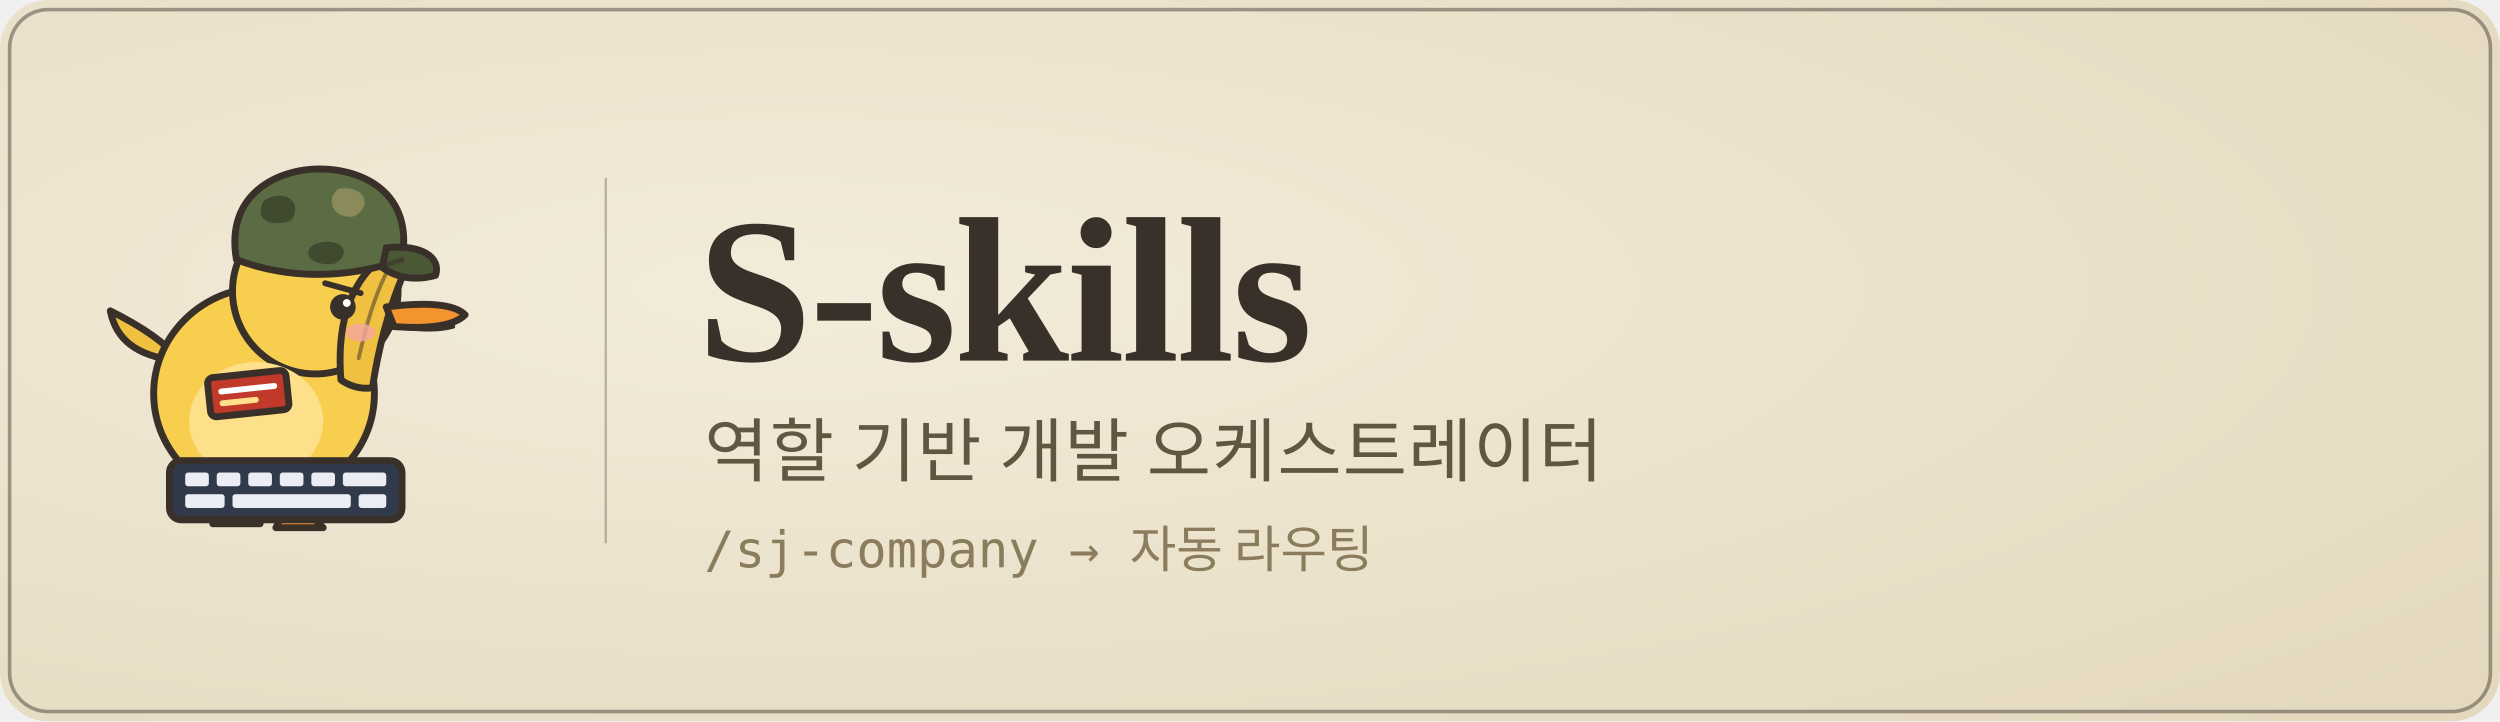
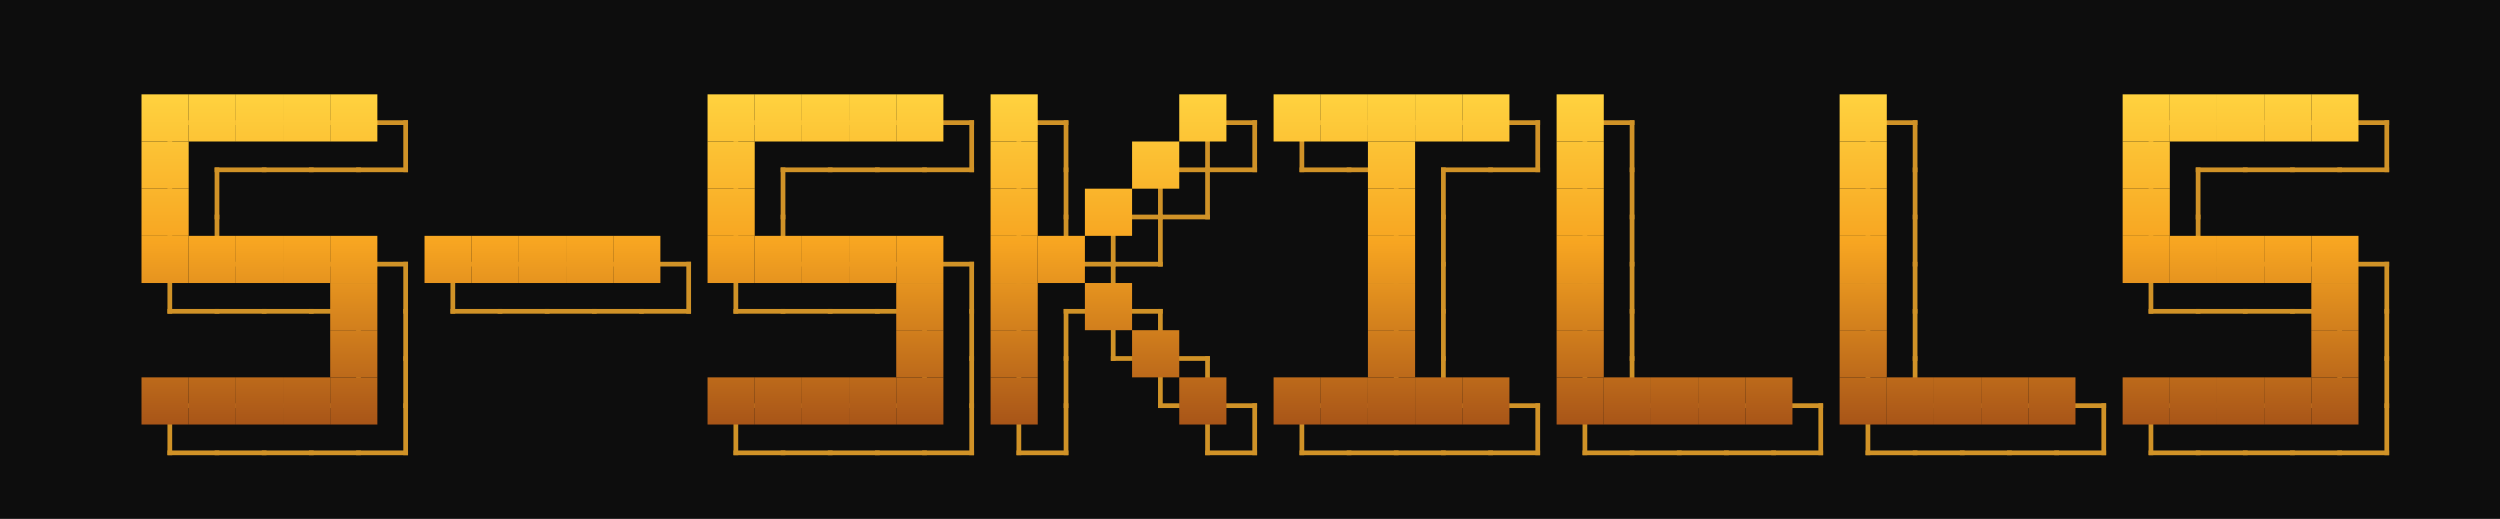
- <svg xmlns="http://www.w3.org/2000/svg" width="1040" height="300" viewBox="0 0 1040 300" fill="none" role="img" aria-label="S-skills — 역할 기반 개발 오케스트레이터">
+ <svg xmlns="http://www.w3.org/2000/svg" width="1060" height="220" viewBox="0 0 1060 220" fill="none" role="img" aria-label="S-skills">
  <defs>
-     <radialGradient id="paper" cx="0.32" cy="0.4" r="0.85">
-       <stop offset="0" stop-color="#f3ecda" />
-       <stop offset="1" stop-color="#e4d9bf" />
-     </radialGradient>
+     <linearGradient id="gold" gradientUnits="userSpaceOnUse" x1="0" y1="40" x2="0" y2="180">
+       <stop offset="0" stop-color="#ffd23f" />
+       <stop offset="0.45" stop-color="#f7a521" />
+       <stop offset="1" stop-color="#a85518" />
+     </linearGradient>
  </defs>
-   <rect x="0" y="0" width="1040" height="300" rx="20" fill="url(#paper)" />
-   <rect x="4" y="4" width="1032" height="292" rx="16" fill="none" stroke="#3a302a" stroke-width="1.5" opacity="0.45" />
-   <g transform="translate(18 26) scale(0.82)" stroke="#3a302a" stroke-width="3.5" stroke-linejoin="round" stroke-linecap="round">
-     <path d="M60 150 C 42 146 36 136 34 126 C 50 134 62 142 70 152 Z" fill="#f0c040" />
-     <ellipse cx="112" cy="168" rx="56" ry="54" fill="#f7ce4d" />
-     <circle cx="138" cy="116" r="42" fill="#f7ce4d" />
-     <ellipse cx="108" cy="182" rx="34" ry="30" fill="#ffe08a" stroke="none" />
-     <path d="M151 161 C 149 136 154 113 171 100 C 178 96 184 101 182 109 C 175 126 170 145 167 165 C 161 166 155 164 151 161 Z" fill="#f0c040" />
-     <path d="M160 150 C 164 133 168 118 175 105" stroke-width="2" fill="none" opacity="0.5" />
-     <path d="M98 100 C 92 66 120 54 140 54 C 162 54 188 66 182 100 C 154 110 124 110 98 100 Z" fill="#5b6b43" />
-     <path d="M174 94 C 192 92 202 99 199 108 C 188 111 179 109 172 104 Z" fill="#4a5836" />
-     <g stroke="none">
-       <path d="M112 70 C 122 64 132 70 126 80 C 116 84 106 80 112 70 Z" fill="#3f4a2e" />
-       <path d="M150 64 C 162 62 168 72 158 78 C 148 80 142 70 150 64 Z" fill="#8a8a5a" />
-       <path d="M138 92 C 150 88 158 96 148 102 C 136 104 130 96 138 92 Z" fill="#3f4a2e" />
-     </g>
-     <path d="M98 100 C 124 110 154 110 182 100" stroke-width="2.5" fill="none" opacity="0.6" />
-     <path d="M143 112 L 161 117" stroke-width="3" fill="none" />
-     <circle cx="152" cy="124" r="6.5" fill="#3a302a" stroke="none" />
-     <circle cx="154" cy="122" r="2" fill="#ffffff" stroke="none" />
-     <ellipse cx="161" cy="137" rx="7.5" ry="4.5" fill="#f6a8a0" stroke="none" opacity="0.8" />
-     <path d="M174 124 Q 206 120 214 128 Q 206 136 178 134 Z" fill="#f3942f" />
-     <path d="M178 134 Q 198 137 208 134" stroke-width="2" fill="none" />
-     <g transform="rotate(-6 104 168)">
-       <rect x="84" y="158" width="40" height="20" rx="3" fill="#c0392b" />
-       <rect x="89" y="164" width="30" height="3" rx="1.5" fill="#ffffff" stroke="none" />
-       <rect x="89" y="170" width="20" height="3" rx="1.5" fill="#ffe08a" stroke="none" />
-     </g>
-     <path d="M96 218 L 86 234 L 110 234 Z" fill="#f3942f" />
-     <path d="M126 220 L 118 236 L 142 236 Z" fill="#f3942f" />
-     <rect x="64" y="202" width="118" height="30" rx="6" fill="#313a4a" />
-     <g fill="#eaeef4" stroke="none">
-       <rect x="72" y="208" width="12" height="7" rx="1.5" />
-       <rect x="88" y="208" width="12" height="7" rx="1.5" />
-       <rect x="104" y="208" width="12" height="7" rx="1.5" />
-       <rect x="120" y="208" width="12" height="7" rx="1.5" />
-       <rect x="136" y="208" width="12" height="7" rx="1.5" />
-       <rect x="152" y="208" width="22" height="7" rx="1.5" />
-       <rect x="72" y="219" width="20" height="7" rx="1.5" />
-       <rect x="96" y="219" width="60" height="7" rx="1.5" />
-       <rect x="160" y="219" width="14" height="7" rx="1.5" />
-     </g>
+   <rect x="0" y="0" width="1060" height="220" fill="#0d0d0d" />
+   <g stroke="#f2a92b" stroke-width="2.0" opacity="0.85" stroke-linecap="square">
+     <line x1="72.0" y1="52.0" x2="92.0" y2="52.0" />
+     <line x1="72.0" y1="52.0" x2="72.0" y2="72.0" />
+     <line x1="92.0" y1="52.0" x2="112.0" y2="52.0" />
+     <line x1="92.0" y1="72.0" x2="112.0" y2="72.0" />
+     <line x1="112.0" y1="52.0" x2="132.0" y2="52.0" />
+     <line x1="112.0" y1="72.0" x2="132.0" y2="72.0" />
+     <line x1="132.0" y1="52.0" x2="152.0" y2="52.0" />
+     <line x1="132.0" y1="72.0" x2="152.0" y2="72.0" />
+     <line x1="152.0" y1="52.0" x2="172.0" y2="52.0" />
+     <line x1="152.0" y1="72.0" x2="172.0" y2="72.0" />
+     <line x1="172.0" y1="52.0" x2="172.0" y2="72.0" />
+     <line x1="72.0" y1="72.0" x2="72.0" y2="92.0" />
+     <line x1="92.0" y1="72.0" x2="92.0" y2="92.0" />
+     <line x1="72.0" y1="92.0" x2="72.0" y2="112.0" />
+     <line x1="92.0" y1="92.0" x2="92.0" y2="112.0" />
+     <line x1="72.0" y1="132.0" x2="92.0" y2="132.0" />
+     <line x1="72.0" y1="112.0" x2="72.0" y2="132.0" />
+     <line x1="92.0" y1="112.0" x2="112.0" y2="112.0" />
+     <line x1="92.0" y1="132.0" x2="112.0" y2="132.0" />
+     <line x1="112.0" y1="112.0" x2="132.0" y2="112.0" />
+     <line x1="112.0" y1="132.0" x2="132.0" y2="132.0" />
+     <line x1="132.0" y1="112.0" x2="152.0" y2="112.0" />
+     <line x1="132.0" y1="132.0" x2="152.0" y2="132.0" />
+     <line x1="152.0" y1="112.0" x2="172.0" y2="112.0" />
+     <line x1="172.0" y1="112.0" x2="172.0" y2="132.0" />
+     <line x1="152.0" y1="132.0" x2="152.0" y2="152.0" />
+     <line x1="172.0" y1="132.0" x2="172.0" y2="152.0" />
+     <line x1="152.0" y1="152.0" x2="152.0" y2="172.0" />
+     <line x1="172.0" y1="152.0" x2="172.0" y2="172.0" />
+     <line x1="72.0" y1="172.0" x2="92.0" y2="172.0" />
+     <line x1="72.0" y1="192.0" x2="92.0" y2="192.0" />
+     <line x1="72.0" y1="172.0" x2="72.0" y2="192.0" />
+     <line x1="92.0" y1="172.0" x2="112.0" y2="172.0" />
+     <line x1="92.0" y1="192.0" x2="112.0" y2="192.0" />
+     <line x1="112.0" y1="172.0" x2="132.0" y2="172.0" />
+     <line x1="112.0" y1="192.0" x2="132.0" y2="192.0" />
+     <line x1="132.0" y1="172.0" x2="152.0" y2="172.0" />
+     <line x1="132.0" y1="192.0" x2="152.0" y2="192.0" />
+     <line x1="152.0" y1="192.0" x2="172.0" y2="192.0" />
+     <line x1="172.0" y1="172.0" x2="172.0" y2="192.0" />
+     <line x1="192.0" y1="112.0" x2="212.0" y2="112.0" />
+     <line x1="192.0" y1="132.0" x2="212.0" y2="132.0" />
+     <line x1="192.0" y1="112.0" x2="192.0" y2="132.0" />
+     <line x1="212.0" y1="112.0" x2="232.0" y2="112.0" />
+     <line x1="212.0" y1="132.0" x2="232.0" y2="132.0" />
+     <line x1="232.0" y1="112.0" x2="252.0" y2="112.0" />
+     <line x1="232.0" y1="132.0" x2="252.0" y2="132.0" />
+     <line x1="252.0" y1="112.0" x2="272.0" y2="112.0" />
+     <line x1="252.0" y1="132.0" x2="272.0" y2="132.0" />
+     <line x1="272.0" y1="112.0" x2="292.0" y2="112.0" />
+     <line x1="272.0" y1="132.0" x2="292.0" y2="132.0" />
+     <line x1="292.0" y1="112.0" x2="292.0" y2="132.0" />
+     <line x1="312.0" y1="52.0" x2="332.0" y2="52.0" />
+     <line x1="312.0" y1="52.0" x2="312.0" y2="72.0" />
+     <line x1="332.0" y1="52.0" x2="352.0" y2="52.0" />
+     <line x1="332.0" y1="72.0" x2="352.0" y2="72.0" />
+     <line x1="352.0" y1="52.0" x2="372.0" y2="52.0" />
+     <line x1="352.0" y1="72.0" x2="372.0" y2="72.0" />
+     <line x1="372.0" y1="52.0" x2="392.0" y2="52.0" />
+     <line x1="372.0" y1="72.0" x2="392.0" y2="72.0" />
+     <line x1="392.0" y1="52.0" x2="412.0" y2="52.0" />
+     <line x1="392.0" y1="72.0" x2="412.0" y2="72.0" />
+     <line x1="412.0" y1="52.0" x2="412.0" y2="72.0" />
+     <line x1="312.0" y1="72.0" x2="312.0" y2="92.0" />
+     <line x1="332.0" y1="72.0" x2="332.0" y2="92.0" />
+     <line x1="312.0" y1="92.0" x2="312.0" y2="112.0" />
+     <line x1="332.0" y1="92.0" x2="332.0" y2="112.0" />
+     <line x1="312.0" y1="132.0" x2="332.0" y2="132.0" />
+     <line x1="312.0" y1="112.0" x2="312.0" y2="132.0" />
+     <line x1="332.0" y1="112.0" x2="352.0" y2="112.0" />
+     <line x1="332.0" y1="132.0" x2="352.0" y2="132.0" />
+     <line x1="352.0" y1="112.0" x2="372.0" y2="112.0" />
+     <line x1="352.0" y1="132.0" x2="372.0" y2="132.0" />
+     <line x1="372.0" y1="112.0" x2="392.0" y2="112.0" />
+     <line x1="372.0" y1="132.0" x2="392.0" y2="132.0" />
+     <line x1="392.0" y1="112.0" x2="412.0" y2="112.0" />
+     <line x1="412.0" y1="112.0" x2="412.0" y2="132.0" />
+     <line x1="392.0" y1="132.0" x2="392.0" y2="152.0" />
+     <line x1="412.0" y1="132.0" x2="412.0" y2="152.0" />
+     <line x1="392.0" y1="152.0" x2="392.0" y2="172.0" />
+     <line x1="412.0" y1="152.0" x2="412.0" y2="172.0" />
+     <line x1="312.0" y1="172.0" x2="332.0" y2="172.0" />
+     <line x1="312.0" y1="192.0" x2="332.0" y2="192.0" />
+     <line x1="312.0" y1="172.0" x2="312.0" y2="192.0" />
+     <line x1="332.0" y1="172.0" x2="352.0" y2="172.0" />
+     <line x1="332.0" y1="192.0" x2="352.0" y2="192.0" />
+     <line x1="352.0" y1="172.0" x2="372.0" y2="172.0" />
+     <line x1="352.0" y1="192.0" x2="372.0" y2="192.0" />
+     <line x1="372.0" y1="172.0" x2="392.0" y2="172.0" />
+     <line x1="372.0" y1="192.0" x2="392.0" y2="192.0" />
+     <line x1="392.0" y1="192.0" x2="412.0" y2="192.0" />
+     <line x1="412.0" y1="172.0" x2="412.0" y2="192.0" />
+     <line x1="432.0" y1="52.0" x2="452.0" y2="52.0" />
+     <line x1="432.0" y1="52.0" x2="432.0" y2="72.0" />
+     <line x1="452.0" y1="52.0" x2="452.0" y2="72.0" />
+     <line x1="512.0" y1="52.0" x2="532.0" y2="52.0" />
+     <line x1="512.0" y1="72.0" x2="532.0" y2="72.0" />
+     <line x1="512.0" y1="52.0" x2="512.0" y2="72.0" />
+     <line x1="532.0" y1="52.0" x2="532.0" y2="72.0" />
+     <line x1="432.0" y1="72.0" x2="432.0" y2="92.0" />
+     <line x1="452.0" y1="72.0" x2="452.0" y2="92.0" />
+     <line x1="492.0" y1="72.0" x2="512.0" y2="72.0" />
+     <line x1="492.0" y1="92.0" x2="512.0" y2="92.0" />
+     <line x1="492.0" y1="72.0" x2="492.0" y2="92.0" />
+     <line x1="512.0" y1="72.0" x2="512.0" y2="92.0" />
+     <line x1="432.0" y1="92.0" x2="432.0" y2="112.0" />
+     <line x1="452.0" y1="92.0" x2="452.0" y2="112.0" />
+     <line x1="472.0" y1="92.0" x2="492.0" y2="92.0" />
+     <line x1="472.0" y1="112.0" x2="492.0" y2="112.0" />
+     <line x1="472.0" y1="92.0" x2="472.0" y2="112.0" />
+     <line x1="492.0" y1="92.0" x2="492.0" y2="112.0" />
+     <line x1="432.0" y1="112.0" x2="432.0" y2="132.0" />
+     <line x1="452.0" y1="112.0" x2="472.0" y2="112.0" />
+     <line x1="452.0" y1="132.0" x2="472.0" y2="132.0" />
+     <line x1="472.0" y1="112.0" x2="472.0" y2="132.0" />
+     <line x1="432.0" y1="132.0" x2="432.0" y2="152.0" />
+     <line x1="452.0" y1="132.0" x2="452.0" y2="152.0" />
+     <line x1="472.0" y1="132.0" x2="492.0" y2="132.0" />
+     <line x1="472.0" y1="152.0" x2="492.0" y2="152.0" />
+     <line x1="472.0" y1="132.0" x2="472.0" y2="152.0" />
+     <line x1="492.0" y1="132.0" x2="492.0" y2="152.0" />
+     <line x1="432.0" y1="152.0" x2="432.0" y2="172.0" />
+     <line x1="452.0" y1="152.0" x2="452.0" y2="172.0" />
+     <line x1="492.0" y1="152.0" x2="512.0" y2="152.0" />
+     <line x1="492.0" y1="172.0" x2="512.0" y2="172.0" />
+     <line x1="492.0" y1="152.0" x2="492.0" y2="172.0" />
+     <line x1="512.0" y1="152.0" x2="512.0" y2="172.0" />
+     <line x1="432.0" y1="192.0" x2="452.0" y2="192.0" />
+     <line x1="432.0" y1="172.0" x2="432.0" y2="192.0" />
+     <line x1="452.0" y1="172.0" x2="452.0" y2="192.0" />
+     <line x1="512.0" y1="172.0" x2="532.0" y2="172.0" />
+     <line x1="512.0" y1="192.0" x2="532.0" y2="192.0" />
+     <line x1="512.0" y1="172.0" x2="512.0" y2="192.0" />
+     <line x1="532.0" y1="172.0" x2="532.0" y2="192.0" />
+     <line x1="552.0" y1="52.0" x2="572.0" y2="52.0" />
+     <line x1="552.0" y1="72.0" x2="572.0" y2="72.0" />
+     <line x1="552.0" y1="52.0" x2="552.0" y2="72.0" />
+     <line x1="572.0" y1="52.0" x2="592.0" y2="52.0" />
+     <line x1="572.0" y1="72.0" x2="592.0" y2="72.0" />
+     <line x1="592.0" y1="52.0" x2="612.0" y2="52.0" />
+     <line x1="612.0" y1="52.0" x2="632.0" y2="52.0" />
+     <line x1="612.0" y1="72.0" x2="632.0" y2="72.0" />
+     <line x1="632.0" y1="52.0" x2="652.0" y2="52.0" />
+     <line x1="632.0" y1="72.0" x2="652.0" y2="72.0" />
+     <line x1="652.0" y1="52.0" x2="652.0" y2="72.0" />
+     <line x1="592.0" y1="72.0" x2="592.0" y2="92.0" />
+     <line x1="612.0" y1="72.0" x2="612.0" y2="92.0" />
+     <line x1="592.0" y1="92.0" x2="592.0" y2="112.0" />
+     <line x1="612.0" y1="92.0" x2="612.0" y2="112.0" />
+     <line x1="592.0" y1="112.0" x2="592.0" y2="132.0" />
+     <line x1="612.0" y1="112.0" x2="612.0" y2="132.0" />
+     <line x1="592.0" y1="132.0" x2="592.0" y2="152.0" />
+     <line x1="612.0" y1="132.0" x2="612.0" y2="152.0" />
+     <line x1="592.0" y1="152.0" x2="592.0" y2="172.0" />
+     <line x1="612.0" y1="152.0" x2="612.0" y2="172.0" />
+     <line x1="552.0" y1="172.0" x2="572.0" y2="172.0" />
+     <line x1="552.0" y1="192.0" x2="572.0" y2="192.0" />
+     <line x1="552.0" y1="172.0" x2="552.0" y2="192.0" />
+     <line x1="572.0" y1="172.0" x2="592.0" y2="172.0" />
+     <line x1="572.0" y1="192.0" x2="592.0" y2="192.0" />
+     <line x1="592.0" y1="192.0" x2="612.0" y2="192.0" />
+     <line x1="612.0" y1="172.0" x2="632.0" y2="172.0" />
+     <line x1="612.0" y1="192.0" x2="632.0" y2="192.0" />
+     <line x1="632.0" y1="172.0" x2="652.0" y2="172.0" />
+     <line x1="632.0" y1="192.0" x2="652.0" y2="192.0" />
+     <line x1="652.0" y1="172.0" x2="652.0" y2="192.0" />
+     <line x1="672.0" y1="52.0" x2="692.0" y2="52.0" />
+     <line x1="672.0" y1="52.0" x2="672.0" y2="72.0" />
+     <line x1="692.0" y1="52.0" x2="692.0" y2="72.0" />
+     <line x1="672.0" y1="72.0" x2="672.0" y2="92.0" />
+     <line x1="692.0" y1="72.0" x2="692.0" y2="92.0" />
+     <line x1="672.0" y1="92.0" x2="672.0" y2="112.0" />
+     <line x1="692.0" y1="92.0" x2="692.0" y2="112.0" />
+     <line x1="672.0" y1="112.0" x2="672.0" y2="132.0" />
+     <line x1="692.0" y1="112.0" x2="692.0" y2="132.0" />
+     <line x1="672.0" y1="132.0" x2="672.0" y2="152.0" />
+     <line x1="692.0" y1="132.0" x2="692.0" y2="152.0" />
+     <line x1="672.0" y1="152.0" x2="672.0" y2="172.0" />
+     <line x1="692.0" y1="152.0" x2="692.0" y2="172.0" />
+     <line x1="672.0" y1="192.0" x2="692.0" y2="192.0" />
+     <line x1="672.0" y1="172.0" x2="672.0" y2="192.0" />
+     <line x1="692.0" y1="172.0" x2="712.0" y2="172.0" />
+     <line x1="692.0" y1="192.0" x2="712.0" y2="192.0" />
+     <line x1="712.0" y1="172.0" x2="732.0" y2="172.0" />
+     <line x1="712.0" y1="192.0" x2="732.0" y2="192.0" />
+     <line x1="732.0" y1="172.0" x2="752.0" y2="172.0" />
+     <line x1="732.0" y1="192.0" x2="752.0" y2="192.0" />
+     <line x1="752.0" y1="172.0" x2="772.0" y2="172.0" />
+     <line x1="752.0" y1="192.0" x2="772.0" y2="192.0" />
+     <line x1="772.0" y1="172.0" x2="772.0" y2="192.0" />
+     <line x1="792.0" y1="52.0" x2="812.0" y2="52.0" />
+     <line x1="792.0" y1="52.0" x2="792.0" y2="72.0" />
+     <line x1="812.0" y1="52.0" x2="812.0" y2="72.0" />
+     <line x1="792.0" y1="72.0" x2="792.0" y2="92.0" />
+     <line x1="812.0" y1="72.0" x2="812.0" y2="92.0" />
+     <line x1="792.0" y1="92.0" x2="792.0" y2="112.0" />
+     <line x1="812.0" y1="92.0" x2="812.0" y2="112.0" />
+     <line x1="792.0" y1="112.0" x2="792.0" y2="132.0" />
+     <line x1="812.0" y1="112.0" x2="812.0" y2="132.0" />
+     <line x1="792.0" y1="132.0" x2="792.0" y2="152.0" />
+     <line x1="812.0" y1="132.0" x2="812.0" y2="152.0" />
+     <line x1="792.0" y1="152.0" x2="792.0" y2="172.0" />
+     <line x1="812.0" y1="152.0" x2="812.0" y2="172.0" />
+     <line x1="792.0" y1="192.0" x2="812.0" y2="192.0" />
+     <line x1="792.0" y1="172.0" x2="792.0" y2="192.0" />
+     <line x1="812.0" y1="172.0" x2="832.0" y2="172.0" />
+     <line x1="812.0" y1="192.0" x2="832.0" y2="192.0" />
+     <line x1="832.0" y1="172.0" x2="852.0" y2="172.0" />
+     <line x1="832.0" y1="192.0" x2="852.0" y2="192.0" />
+     <line x1="852.0" y1="172.0" x2="872.0" y2="172.0" />
+     <line x1="852.0" y1="192.0" x2="872.0" y2="192.0" />
+     <line x1="872.0" y1="172.0" x2="892.0" y2="172.0" />
+     <line x1="872.0" y1="192.0" x2="892.0" y2="192.0" />
+     <line x1="892.0" y1="172.0" x2="892.0" y2="192.0" />
+     <line x1="912.0" y1="52.0" x2="932.0" y2="52.0" />
+     <line x1="912.0" y1="52.0" x2="912.0" y2="72.0" />
+     <line x1="932.0" y1="52.0" x2="952.0" y2="52.0" />
+     <line x1="932.0" y1="72.0" x2="952.0" y2="72.0" />
+     <line x1="952.0" y1="52.0" x2="972.0" y2="52.0" />
+     <line x1="952.0" y1="72.0" x2="972.0" y2="72.0" />
+     <line x1="972.0" y1="52.0" x2="992.0" y2="52.0" />
+     <line x1="972.0" y1="72.0" x2="992.0" y2="72.0" />
+     <line x1="992.0" y1="52.0" x2="1012.0" y2="52.0" />
+     <line x1="992.0" y1="72.0" x2="1012.0" y2="72.0" />
+     <line x1="1012.0" y1="52.0" x2="1012.0" y2="72.0" />
+     <line x1="912.0" y1="72.0" x2="912.0" y2="92.0" />
+     <line x1="932.0" y1="72.0" x2="932.0" y2="92.0" />
+     <line x1="912.0" y1="92.0" x2="912.0" y2="112.0" />
+     <line x1="932.0" y1="92.0" x2="932.0" y2="112.0" />
+     <line x1="912.0" y1="132.0" x2="932.0" y2="132.0" />
+     <line x1="912.0" y1="112.0" x2="912.0" y2="132.0" />
+     <line x1="932.0" y1="112.0" x2="952.0" y2="112.0" />
+     <line x1="932.0" y1="132.0" x2="952.0" y2="132.0" />
+     <line x1="952.0" y1="112.0" x2="972.0" y2="112.0" />
+     <line x1="952.0" y1="132.0" x2="972.0" y2="132.0" />
+     <line x1="972.0" y1="112.0" x2="992.0" y2="112.0" />
+     <line x1="972.0" y1="132.0" x2="992.0" y2="132.0" />
+     <line x1="992.0" y1="112.0" x2="1012.0" y2="112.0" />
+     <line x1="1012.0" y1="112.0" x2="1012.0" y2="132.0" />
+     <line x1="992.0" y1="132.0" x2="992.0" y2="152.0" />
+     <line x1="1012.0" y1="132.0" x2="1012.0" y2="152.0" />
+     <line x1="992.0" y1="152.0" x2="992.0" y2="172.0" />
+     <line x1="1012.0" y1="152.0" x2="1012.0" y2="172.0" />
+     <line x1="912.0" y1="172.0" x2="932.0" y2="172.0" />
+     <line x1="912.0" y1="192.0" x2="932.0" y2="192.0" />
+     <line x1="912.0" y1="172.0" x2="912.0" y2="192.0" />
+     <line x1="932.0" y1="172.0" x2="952.0" y2="172.0" />
+     <line x1="932.0" y1="192.0" x2="952.0" y2="192.0" />
+     <line x1="952.0" y1="172.0" x2="972.0" y2="172.0" />
+     <line x1="952.0" y1="192.0" x2="972.0" y2="192.0" />
+     <line x1="972.0" y1="172.0" x2="992.0" y2="172.0" />
+     <line x1="972.0" y1="192.0" x2="992.0" y2="192.0" />
+     <line x1="992.0" y1="192.0" x2="1012.0" y2="192.0" />
+     <line x1="1012.0" y1="172.0" x2="1012.0" y2="192.0" />
  </g>
-   <line x1="252" y1="74" x2="252" y2="226" stroke="#3a302a" stroke-width="1" opacity="0.3" />
-   <text x="290" y="150" font-family="Georgia, 'Times New Roman', 'Apple SD Gothic Neo', serif" font-size="86" font-weight="700" fill="#3a302a" letter-spacing="-1">S-skills</text>
-   <text x="293" y="198" font-family="Georgia, 'Times New Roman', 'Apple SD Gothic Neo', serif" font-size="29" font-weight="400" fill="#5f5742" letter-spacing="0.5">역할 기반 개발 오케스트레이터</text>
-   <text x="293" y="236" font-family="ui-monospace, SFMono-Regular, Menlo, Consolas, monospace" font-size="21" font-weight="500" fill="#8a7c5c">/sj-company → 자동 라우팅</text>
+   <g fill="url(#gold)">
+     <rect x="60" y="40" width="20" height="20" />
+     <rect x="80" y="40" width="20" height="20" />
+     <rect x="100" y="40" width="20" height="20" />
+     <rect x="120" y="40" width="20" height="20" />
+     <rect x="140" y="40" width="20" height="20" />
+     <rect x="60" y="60" width="20" height="20" />
+     <rect x="60" y="80" width="20" height="20" />
+     <rect x="60" y="100" width="20" height="20" />
+     <rect x="80" y="100" width="20" height="20" />
+     <rect x="100" y="100" width="20" height="20" />
+     <rect x="120" y="100" width="20" height="20" />
+     <rect x="140" y="100" width="20" height="20" />
+     <rect x="140" y="120" width="20" height="20" />
+     <rect x="140" y="140" width="20" height="20" />
+     <rect x="60" y="160" width="20" height="20" />
+     <rect x="80" y="160" width="20" height="20" />
+     <rect x="100" y="160" width="20" height="20" />
+     <rect x="120" y="160" width="20" height="20" />
+     <rect x="140" y="160" width="20" height="20" />
+     <rect x="180" y="100" width="20" height="20" />
+     <rect x="200" y="100" width="20" height="20" />
+     <rect x="220" y="100" width="20" height="20" />
+     <rect x="240" y="100" width="20" height="20" />
+     <rect x="260" y="100" width="20" height="20" />
+     <rect x="300" y="40" width="20" height="20" />
+     <rect x="320" y="40" width="20" height="20" />
+     <rect x="340" y="40" width="20" height="20" />
+     <rect x="360" y="40" width="20" height="20" />
+     <rect x="380" y="40" width="20" height="20" />
+     <rect x="300" y="60" width="20" height="20" />
+     <rect x="300" y="80" width="20" height="20" />
+     <rect x="300" y="100" width="20" height="20" />
+     <rect x="320" y="100" width="20" height="20" />
+     <rect x="340" y="100" width="20" height="20" />
+     <rect x="360" y="100" width="20" height="20" />
+     <rect x="380" y="100" width="20" height="20" />
+     <rect x="380" y="120" width="20" height="20" />
+     <rect x="380" y="140" width="20" height="20" />
+     <rect x="300" y="160" width="20" height="20" />
+     <rect x="320" y="160" width="20" height="20" />
+     <rect x="340" y="160" width="20" height="20" />
+     <rect x="360" y="160" width="20" height="20" />
+     <rect x="380" y="160" width="20" height="20" />
+     <rect x="420" y="40" width="20" height="20" />
+     <rect x="500" y="40" width="20" height="20" />
+     <rect x="420" y="60" width="20" height="20" />
+     <rect x="480" y="60" width="20" height="20" />
+     <rect x="420" y="80" width="20" height="20" />
+     <rect x="460" y="80" width="20" height="20" />
+     <rect x="420" y="100" width="20" height="20" />
+     <rect x="440" y="100" width="20" height="20" />
+     <rect x="420" y="120" width="20" height="20" />
+     <rect x="460" y="120" width="20" height="20" />
+     <rect x="420" y="140" width="20" height="20" />
+     <rect x="480" y="140" width="20" height="20" />
+     <rect x="420" y="160" width="20" height="20" />
+     <rect x="500" y="160" width="20" height="20" />
+     <rect x="540" y="40" width="20" height="20" />
+     <rect x="560" y="40" width="20" height="20" />
+     <rect x="580" y="40" width="20" height="20" />
+     <rect x="600" y="40" width="20" height="20" />
+     <rect x="620" y="40" width="20" height="20" />
+     <rect x="580" y="60" width="20" height="20" />
+     <rect x="580" y="80" width="20" height="20" />
+     <rect x="580" y="100" width="20" height="20" />
+     <rect x="580" y="120" width="20" height="20" />
+     <rect x="580" y="140" width="20" height="20" />
+     <rect x="540" y="160" width="20" height="20" />
+     <rect x="560" y="160" width="20" height="20" />
+     <rect x="580" y="160" width="20" height="20" />
+     <rect x="600" y="160" width="20" height="20" />
+     <rect x="620" y="160" width="20" height="20" />
+     <rect x="660" y="40" width="20" height="20" />
+     <rect x="660" y="60" width="20" height="20" />
+     <rect x="660" y="80" width="20" height="20" />
+     <rect x="660" y="100" width="20" height="20" />
+     <rect x="660" y="120" width="20" height="20" />
+     <rect x="660" y="140" width="20" height="20" />
+     <rect x="660" y="160" width="20" height="20" />
+     <rect x="680" y="160" width="20" height="20" />
+     <rect x="700" y="160" width="20" height="20" />
+     <rect x="720" y="160" width="20" height="20" />
+     <rect x="740" y="160" width="20" height="20" />
+     <rect x="780" y="40" width="20" height="20" />
+     <rect x="780" y="60" width="20" height="20" />
+     <rect x="780" y="80" width="20" height="20" />
+     <rect x="780" y="100" width="20" height="20" />
+     <rect x="780" y="120" width="20" height="20" />
+     <rect x="780" y="140" width="20" height="20" />
+     <rect x="780" y="160" width="20" height="20" />
+     <rect x="800" y="160" width="20" height="20" />
+     <rect x="820" y="160" width="20" height="20" />
+     <rect x="840" y="160" width="20" height="20" />
+     <rect x="860" y="160" width="20" height="20" />
+     <rect x="900" y="40" width="20" height="20" />
+     <rect x="920" y="40" width="20" height="20" />
+     <rect x="940" y="40" width="20" height="20" />
+     <rect x="960" y="40" width="20" height="20" />
+     <rect x="980" y="40" width="20" height="20" />
+     <rect x="900" y="60" width="20" height="20" />
+     <rect x="900" y="80" width="20" height="20" />
+     <rect x="900" y="100" width="20" height="20" />
+     <rect x="920" y="100" width="20" height="20" />
+     <rect x="940" y="100" width="20" height="20" />
+     <rect x="960" y="100" width="20" height="20" />
+     <rect x="980" y="100" width="20" height="20" />
+     <rect x="980" y="120" width="20" height="20" />
+     <rect x="980" y="140" width="20" height="20" />
+     <rect x="900" y="160" width="20" height="20" />
+     <rect x="920" y="160" width="20" height="20" />
+     <rect x="940" y="160" width="20" height="20" />
+     <rect x="960" y="160" width="20" height="20" />
+     <rect x="980" y="160" width="20" height="20" />
+   </g>
</svg>
